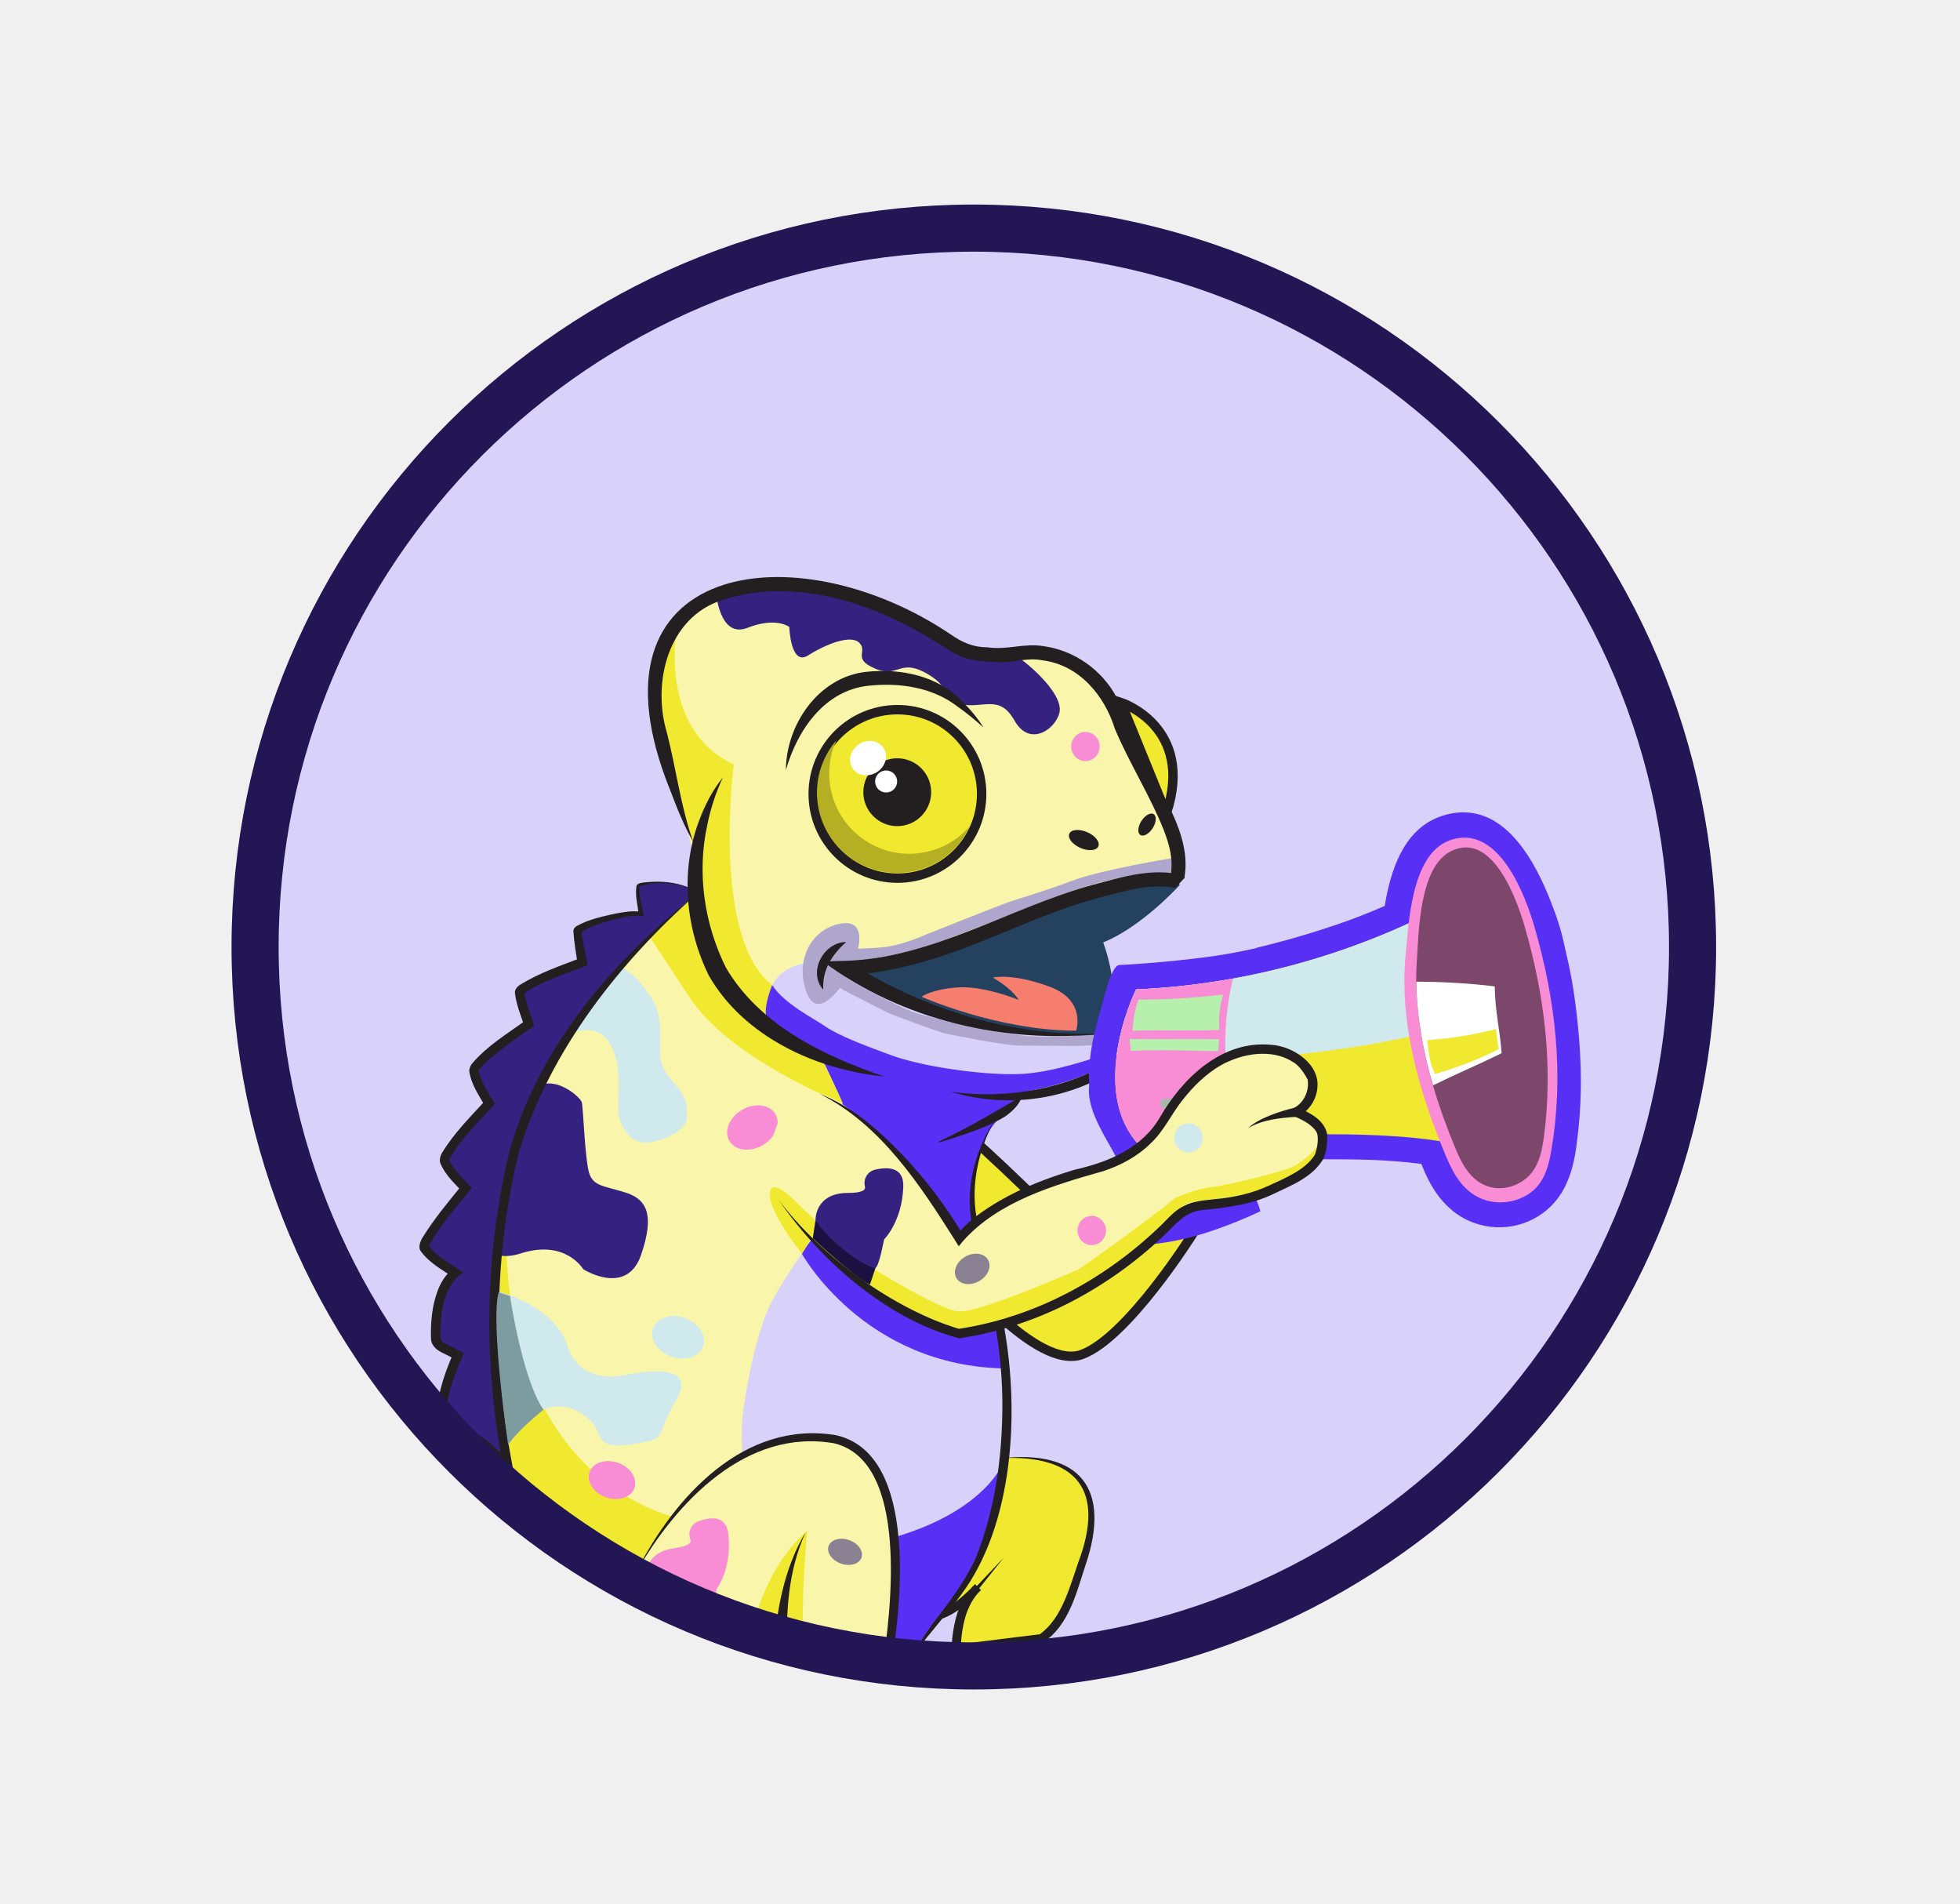
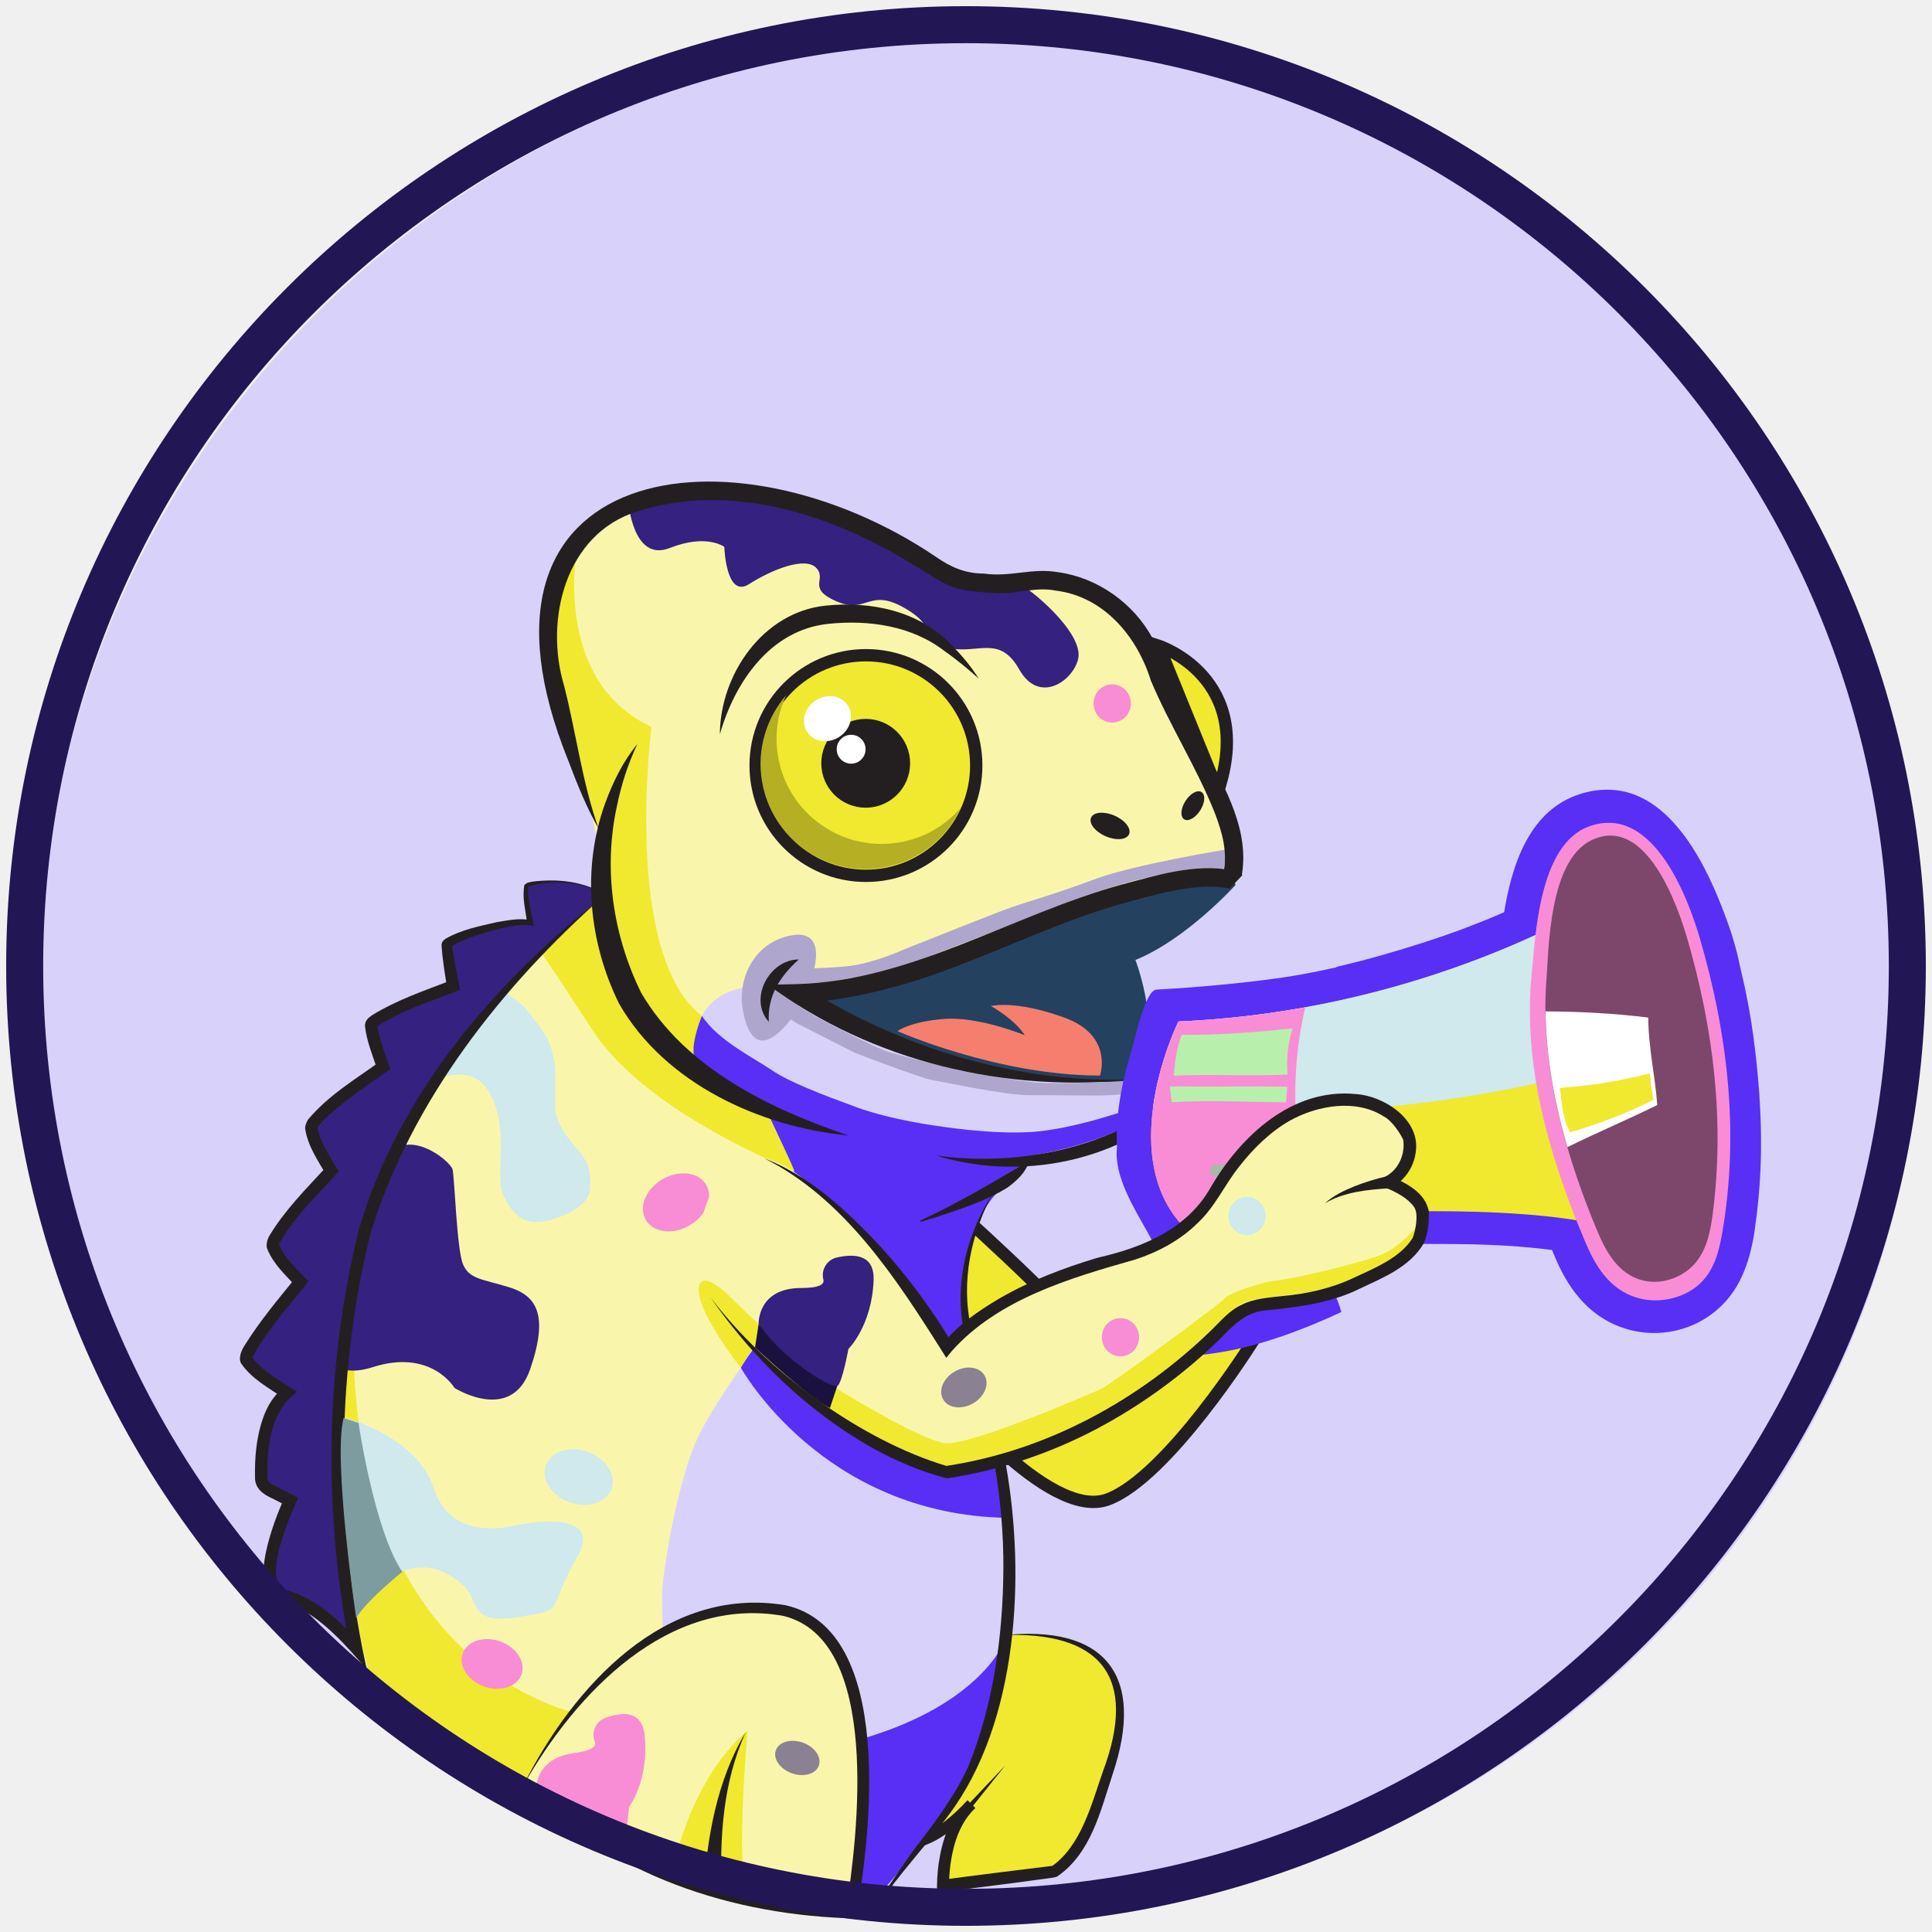
- <svg xmlns="http://www.w3.org/2000/svg" id="Layer_1" version="1.1" viewBox="0 0 208.07 202.07">
+ <svg xmlns="http://www.w3.org/2000/svg" id="Layer_1" version="1.1" viewBox="25.08 22.21 156.6 156.6">
  <defs>
    <style>
      .st0 {
        fill: #a7b9a9;
      }

      .st1 {
        fill: #8a8192;
      }

      .st2 {
        fill: #7c9ca0;
      }

      .st3 {
        fill: #f88dd5;
      }

      .st4 {
        fill: #cfe9ed;
      }

      .st5 {
        fill: #b7f0ad;
      }

      .st6 {
        fill: none;
        stroke: #231655;
-         stroke-width: 5px;
+         stroke-width: 3px;
      }

      .st6, .st7, .st8 {
        stroke-miterlimit: 10;
      }

      .st9 {
        fill: #7c476b;
      }

      .st10 {
        fill: #fff;
      }

      .st7, .st11 {
        fill: #f0e92f;
      }

      .st7, .st8 {
        stroke: #231f20;
      }

      .st12 {
        fill: #f9f6ac;
      }

      .st13 {
        fill: #d8d2fb;
      }

      .st14 {
        fill: #582ff5;
      }

      .st15, .st8 {
        fill: #231f20;
      }

      .st16 {
        fill: #24415f;
      }

      .st17 {
        fill: #1a1140;
      }

      .st18 {
        fill: #aea6cc;
      }

      .st19 {
        fill: #342180;
      }

      .st20 {
        fill: #f67e6e;
      }

      .st21 {
        fill: #b4af23;
      }
    </style>
  </defs>
  <circle class="st13" cx="104.69" cy="101.56" r="76.3" />
  <g>
    <path class="st12" d="M115.81,113.61s-3.91,3.23-16.51,1.87-18.38-5.45-18.38-5.45c0,0-6.81-6.62-6.81-16,0-.51-1.36-8.85-3.4-13.79-.9-2.17-1.01-5.31-.85-8.13.28-4.87,3.72-8.98,8.48-10.03,4.48-.99,10.62-.86,17.55,3.35,0,0,7.49,5.79,12.94,4.09s9.36,4.26,9.36,4.26c0,0,4.6,11.91,5.28,12.77s2.72,5.28,1.36,6.98-9.02,4.6-9.02,4.6c0,0,4.77,6.3,0,15.49Z" />
    <path class="st12" d="M73.55,94.56s-10.72,6.97-17.36,21.78c-6.64,14.81-4.09,37.62-4.09,37.62,0,0,13.45,19.91,43.57,21.11,0,0,12.43-11.23,9.53-30.64s-3.06-14.13-3.06-14.13c0,0-.87-9.76,2.21-11.91,3.08-2.15,10.89-4.26,10.89-4.26l-41.7-19.57Z" />
    <g>
      <path class="st11" d="M106.24,154.77s11.74-1.53,9.32,8.55-5.11,10.6-5.11,10.6l-8.94,1.15s-.13-4.43,2.3-6.62c0,0-2.3,2.53-4.21,3.04,0,0,6.26-11.74,6.64-16.72Z" />
      <path class="st15" d="M106.24,154.77c8.46-.94,11.73,3.26,9.01,11.3-.97,2.94-1.74,6.35-4.46,8.23-.15.09-.49.12-.68.15-1.02.15-2.94.39-3.98.53-.31.03-4.91.63-5.1.65-.01-.81.02-1.63.14-2.41.28-1.87.89-3.74,2.34-5.09,0,0,.63.63.63.63-1.3,1.3-2.61,2.57-4.44,3.14,0,0-.92.25-.92.25,2.88-5.57,6.17-11.17,7.45-17.37h0ZM106.24,154.77c-.75,6.01-3.73,11.5-6.28,16.91,0,0-.46-.58-.46-.58.74-.23,1.46-.7,2.12-1.22.66-.52,1.3-1.12,1.87-1.73l.63.63c-.8.75-1.33,1.78-1.65,2.87-.31,1.09-.47,2.28-.46,3.4,0,0-.55-.47-.55-.47,2.37-.33,6.17-.79,8.51-1.08.16-.03.46-.04.44-.07,2.32-1.69,3.14-4.97,4.06-7.61,2.89-7.68-.15-11.42-8.22-11.07h0Z" />
    </g>
    <path class="st7" d="M103.12,120.77s10.85,9.7,11.23,11.74c0,0,2.55-3.59,7.4-6.58,4.85-2.99,4.85,5.05,4.85,5.05,0,0-6.89,10.98-11.74,12.77s-13.53-9.19-13.53-9.19l1.79-13.79Z" />
    <g>
      <path class="st13" d="M116.26,109.69s-11.74,1.18-28.85-7.5c0,0-6.3-.92-6.08,5.67.04,1.13.62,2.19,1.57,2.82,3.8,2.48,15.41,8.46,33.36,3.51v-4.5Z" />
      <path class="st13" d="M87.43,111.96s4.84,11.07,2.8,14.04-7.43,9.72-8.9,13.44c-1.6,4.07-2.59,10.71-2.59,11.99s.09,14.55,2.09,21.19c0,0,11.7,2.81,16.04,2.04,0,0,9.19-8.56,9.96-22.15s-3.57-22.78-3.57-22.78c0,0-2.04-13.87,10.72-15.49,0,0-20.4-1.91-26.54-2.28Z" />
    </g>
    <path class="st16" d="M125.24,93.93s-4.01,4.44-8.13,6.09c0,0,2.47,6.28-.06,9.93,0,0-15.82.54-27.37-6.97,0,0,9.68-.3,13.51-3.19,3.83-2.89,21.39-7.92,22.05-5.86Z" />
    <circle class="st7" cx="95.27" cy="84.26" r="8.94" />
    <path class="st21" d="M102.95,87.7c-1.13,2.48-3.44,4.35-6.33,4.83-4.63.77-9.01-2.37-9.78-7.01-.43-2.59.37-5.11,1.96-6.96-.69,1.49-.95,3.2-.66,4.93.77,4.64,5.15,7.78,9.79,7.01,2.02-.33,3.77-1.37,5.02-2.8Z" />
    <path class="st7" d="M119.01,74.56s7.88,2.57,4.8,11.8l-4.8-11.8Z" />
    <circle class="st8" cx="95.25" cy="84.08" r="3.1" />
    <circle class="st10" cx="94.07" cy="82.94" r="1.17" />
    <ellipse class="st10" cx="92.15" cy="80.46" rx="1.97" ry="1.76" transform="translate(-29.08 64.08) rotate(-33.43)" />
    <polygon class="st15" points="102.45 169.65 106.57 165.3 102.83 169.98 102.45 169.65 102.45 169.65" />
    <ellipse class="st15" cx="115.05" cy="89.15" rx=".91" ry="1.68" transform="translate(-12.66 158.96) rotate(-66.43)" />
    <ellipse class="st15" cx="121.77" cy="87.53" rx="1.31" ry=".71" transform="translate(-17.54 143.04) rotate(-57.44)" />
    <path class="st11" d="M71.8,66.95c-.25,1.73-1.21,10.8,6.09,14.18,0,0-2.39,18.41,4.08,23.43,0,0-.94,2.68-.77,4.55,0,0-5.87-4.41-6.72-13l-.93-6.85s-3.58-9.15-3.75-13.49c-.15-3.73,1.47-7.78,1.93-8.84.02-.04.08-.02.07.02Z" />
    <path class="st14" d="M81.97,104.57s-.88,2.06-.64,3.29c0,0,4.94,4.27,11.99,6.1,0,0,5.94,2.04,10,2.14s5.65-.27,5.65-.27c0,0,3.69-.55,7.29-2.23v-1.36s-4.2,1.49-7.51,1.72c-3.32.23-7.73-.49-7.73-.49,0,0-3.72-.49-6.48-1.5s-5.53-2.07-6.89-3.01-4.35-2.39-5.66-4.39Z" />
    <path class="st18" d="M124.25,92.69l.28-1.63s-7.57,1.22-10.81,2.45c-2.97,1.12-5.29,1.77-6.57,2.21s-8.8,3.45-8.8,3.45c0,0-2.38,1.09-4.42,1.34s-7.21.28-7.21.28c0,0-1.81.44-.97,1.45s3.93,2.92,3.93,2.92l4.7,2.39s5.3,2.04,6.19,2.19,6.03,1.25,7.87,1.24,6.03.07,6.61,0l1.96-.11.05-1.08s-6.17.38-8.31.14-5.87-.93-5.87-.93c0,0-4.06-1.03-5.51-1.44s-6.14-2.94-6.14-2.94c0,0-3.68-2.22-4.01-2.63,0,0,3.61.12,5.31-.23s3.94-.53,7.79-2,9.15-3.55,9.15-3.55c0,0,6.53-2.83,11.18-3.32,3.8-.4,3.61-.19,3.61-.19Z" />
    <path class="st18" d="M91.03,100.89s1.14-3.58-2.05-2.81c-.2.05-.39.1-.57.17-2.35.84-3.57,3.42-3.11,5.88.34,1.85,1.23,3.79,3.58,1.08.34-.39.62-.84.83-1.32l1.32-3Z" />
    <path class="st15" d="M89.83,99.98c-1.5,1.33-2.57,2.97-2.43,5.06-1.68-1.85.03-5.06,2.43-5.06h0Z" />
    <path class="st20" d="M108.14,106.12s-3.72-1.54-6.53-1.32-3.78.99-3.78.99c0,0,8.1,3.6,16.41,3.6,0,0,1.14-3.24-2.89-4.7-4.03-1.46-5.95-.93-5.95-.93,0,0,1.86,1,2.74,2.35Z" />
    <path class="st14" d="M87.51,112.86s1.82,3.88,1.9,4.24,3.68,4.78-3.31,14.53c0,0-.55.69-.97,1.44,0,0,6.59,11.95,21.63,12.17,0,0-.3-3.08-.51-4.48s-3.07-11.66-3.07-11.66c0,0-.47-6.34,2.39-9.84,2.82-3.46,4.3-3.74,4.18-3.81l-22.23-2.6Z" />
    <path class="st15" d="M99.6,121.26c.01-.06.09-.12.16-.15.08-.04.34-.16.43-.21,2.84-1.34,5.5-2.94,8.2-4.52,0,0,.08.06.08.06-.31.87-1.01,1.5-1.7,2.01-1.8,1.14-3.9,1.77-5.91,2.45-.31.09-.83.25-1.14.34-.02-.09-.08-.04-.14.01h0Z" />
    <path class="st15" d="M101.01,115.88c8.51,1.15,17.48-1.59,22.98-8.37-.61.89-1.17,1.85-1.9,2.66-5,5.97-13.76,7.95-21.08,5.72h0Z" />
    <path class="st14" d="M106.5,155.24s-1.83,5-11.31,7.84c0,0,.02,2.7-.03,4.07s-.3,3.14-.3,3.14l-.61,5.15,2.47-.1s5.86-6.51,7.47-10.43,2.31-9.68,2.31-9.68Z" />
    <path class="st15" d="M105.62,118.82c-1.82,3.32-2.68,7.27-1.83,10.99.8,3.75,1.79,7.47,2.83,11.16,1.59,8.97,1,20.83-4.63,28.34-1.41,1.94-3.5,4.24-4.93,6.2,0,0-.03.04-.03.04,0,0-.05,0-.05,0l-2.72-.1,2.72-.1s-.08.04-.08.04c.01-.01,2.13-3.09,2.14-3.1,1.68-2.17,3.38-4.41,4.51-6.86,2.06-5.05,2.83-10.65,2.86-16.09.02-2.68-.24-5.67-.67-8.15-1.04-3.71-1.91-7.46-2.56-11.26-.75-3.83.34-7.89,2.44-11.1h0Z" />
    <path class="st11" d="M53.76,128.43s-2.64,15.06,1.19,29.19c0,0,8.09,7.4,14.04,10.3l4.43-6.47s-20.68-2.47-19.66-33.02Z" />
    <g>
      <path class="st12" d="M67.53,166.86s8.73,10.13,26.54,10.38c0,0,4-20.38-4.24-24.18,0,0-12.24-4.68-22.3,13.8Z" />
      <path class="st15" d="M67.53,166.86c4.79,4.66,11.1,7.52,17.57,8.97,1.72.34,3.63.61,5.37.78,1.2.11,2.41.12,3.61.19l-.44.36c.98-6.2,2.9-22.02-5.06-23.97-9.31-1.66-16.79,6.21-21.04,13.68h0ZM67.53,166.86c4.02-7.94,11.43-16.16,21.21-14.54,8.9,1.99,6.94,18.66,5.7,25.39-9.83-.2-20.11-3.48-26.91-10.85h0Z" />
    </g>
    <path class="st11" d="M79.57,174.04s1.24-7.36,6.11-11.57c0,0-1.04,11.46.03,13.4,0,0-3.54-.67-6.15-1.83Z" />
    <path class="st15" d="M82.09,175.74c.29-4.53,1.08-9.21,3.44-13.13-1.88,4.08-2.14,8.69-1.94,13.1,0,0-1.5.03-1.5.03h0Z" />
    <path class="st11" d="M73.36,94.11s-1.96,12.31,14,18.53c0,0,1.51,3.02,2.11,4.47,0,0-11.93-4.62-16.31-11.32s-4.48-6.77-4.48-6.77l4.68-4.9Z" />
    <path class="st4" d="M58.09,110.99s4.51-3.4,6.47-.51.6,6.98,1.28,8.51,1.53,2.55,3.4,2.21,3.66-1.53,3.66-2.55.17-1.79-.77-2.98-1.19-1.36-1.62-2.21-.43-1.11-.43-1.96v-2.55c0-.77-.34-2.04-.68-2.64s-.94-1.36-1.45-2.04-1.53-1.36-1.79-1.53-.67-.6-.67-.6l-7.41,8.85Z" />
    <path class="st19" d="M50.34,129.27s.17,5.29,4.94,3.76,6.64,1.68,6.64,1.68c0,0,4.6,2.92,6.13-1.51s.51-5.97-1.7-6.65-3.23-.65-3.74-1.86-.68-7.05-.85-7.7-3.74-3.69-5.62-.72-4.6,8.72-5.79,12.99Z" />
    <path class="st4" d="M52.93,137.09s5.96,1.49,7.32,5.77,6.13,3.08,6.13,3.08c0,0,8-1.87,5.45,2.55s-.68,4.14-4.77,4.8-3.07-1.39-4.43-2.58-2.88-1.89-4.93-1.14c-1.24.45-3.74,3.73-3.74,3.73,0,0-1.36-10.06-1.02-16.2Z" />
    <g>
      <path class="st19" d="M74.11,94.75s-16.85,12.98-20.17,30.11,0,30.91,0,30.91c0,0-3.06-3.64-5.85-4.21s.49-7.73.49-7.73l-1.74-.9c-.36-.18-.58-.55-.6-.95-.04-1.53.07-5.29,2.08-6.9,0,0-3.26-1.98-3.32-2.81s4.4-6.19,4.4-6.19c0,0-2.04-1.98-2.23-2.94s4.72-6.06,4.72-6.06c0,0-1.6-2.49-1.6-3.51s5.81-4.91,5.81-4.91c0,0-.96-2.62-.96-3.38s6.64-3.17,6.64-3.17c0,0-.51-2.83-.51-3.34s5.3-2.17,6.77-1.79c0,0-.51-2.62-.32-3s4.4-.77,6.38.77Z" />
      <path class="st15" d="M74.11,94.75c-8.36,7.37-15.68,16.68-19,27.42-2.67,10.87-2.83,22.52-.69,33.48,0,0,.39,1.88.39,1.88-1.63-1.89-3.4-3.93-5.65-5.06-.41-.2-.88-.36-1.31-.46-1.92-.62-1.44-3.1-1.08-4.58.34-1.32.8-2.57,1.36-3.81l.22.66s-1.17-.6-1.17-.6c-.72-.31-1.43-.8-1.43-1.68-.03-1.66.1-3.32.67-4.9.31-.88.82-1.75,1.6-2.39l.05.82c-1.19-.8-2.54-1.53-3.4-2.74-.35-.45.02-1.2.24-1.53,1.22-1.96,2.69-3.71,4.12-5.47,0,0,.04.68.04.68-.86-.91-1.82-1.79-2.32-3.01-.13-.25-.02-.78.15-1.06,1.27-2.12,3.01-3.84,4.65-5.63,0,0-.06.62-.06.62-.66-1.14-1.46-2.3-1.67-3.66-.05-.23.15-.69.26-.81,1.63-1.93,3.76-3.2,5.76-4.64,0,0-.19.59-.19.59-.38-1.16-.86-2.28-.99-3.53,0-.03.02-.19.05-.28.13-.29.33-.42.54-.57,2.01-1.23,4.21-1.98,6.38-2.81,0,0-.32.56-.32.56-.17-1.14-.37-2.25-.44-3.41-.02-.03.05-.29.09-.3.09-.13.16-.17.22-.22,1.3-.75,2.76-1.03,4.2-1.36.88-.14,1.74-.34,2.73-.16l-.3.28c-.12-1.04-.42-2.05-.23-3.11.28-.29.46-.22.67-.29,1.98-.24,4.2-.07,5.86,1.13h0ZM74.11,94.75c-1.78-1.13-4.28-1.26-6.23-.69-.05,1.05.29,2.17.48,3.21-.91-.2-1.88,0-2.84.23-1.28.33-2.81.77-3.85,1.43,0,.02.06-.18.04-.15.13,1.08.38,2.17.58,3.24,0,0,.08.41.08.41-2.25.93-4.73,1.62-6.73,2.99-.03.02-.01.02,0-.01.03-.03.02-.14.02-.11.14,1.07.57,2.15.93,3.2,0,0,.13.37.13.37-1.68,1.15-3.38,2.33-4.89,3.65-.4.32-.79.78-1.02,1.07.2,1.16.92,2.21,1.52,3.24,0,0,.21.33.21.33-1.69,1.88-3.66,3.69-4.85,5.91.41,1.1,1.55,2.09,2.4,2.99-1.57,1.99-3.39,3.96-4.56,6.18.83,1.14,2.43,1.98,3.65,2.79-2.14,1.46-2.45,4.36-2.43,6.78-.02.26.06.56.32.68,0,0,.58.3.58.3.28.15,1.32.68,1.59.82-.64,1.49-2.94,6.59-1.11,7.45,2.53.63,4.49,2.53,6.2,4.4,0,0-.87.44-.87.44-2.19-11.23-2.03-22.88.7-33.99,3.21-11.06,11.05-20.15,19.96-27.15h0Z" />
    </g>
    <path class="st19" d="M76,62.8s.34,5.02,3.36,3.83,4.43-.09,4.43-.09c0,0,.13,4.21,2,3.02s4.55-2.26,5.45-1.32-.81,1.66,1.66,2.72,2.6-1.15,5.53.55c2.94,1.7,1.11,2.72,3.53,3.23s4.13-1.11,5.74,1.74,4.35.93,4.77-.85c.5-2.13-4.03-5.86-4.92-6.16s-3.21-.07-3.21-.07l-4.42-1.13-7.49-4.43s-11.96-3.4-16.43-1.06Z" />
    <path class="st15" d="M117.05,109.69c-10.33,1.16-21.3-1.41-29.71-7.66,0,0,2.33-.05,2.33-.05,9.32-.27,17.46-5.62,26.29-8.06,2.87-.76,5.92-1.72,8.94-1.18.3.08.55.15.84.37,0,0-1.03,1.09-1.03,1.09-.3-.24-.53-.9-.46-1.26.34-1.69-.09-3.21-.69-4.8-1.45-3.66-3.65-7.1-5.2-10.77-1.11-3.58-3.82-6.82-7.72-7.29-1.5-.3-2.88.2-4.4.21-1.55-.08-3.25-.07-4.7-.84-.8-.43-1.84-1.12-2.62-1.58-6.52-4-14.73-6.62-22.23-4.19-5.79,1.83-7.49,8.78-5.89,14.1.99,3.86,1.46,7.84,2.81,11.62-.99-1.75-1.75-3.63-2.46-5.52-9.91-24.47,13.44-27.62,29.83-16.51,1.16.81,2.35,1.33,3.83,1.33,2.2.31,3.88-.48,6.04-.11,3.22.45,6.12,2.52,7.66,5.37,1.25,2.74,2.37,5.5,3.83,8.16,1.64,3.33,4.05,7,3.41,10.93.01.16-.04-.02.03.1,0,0-1.03,1.09-1.03,1.09-2.5-.55-5.73.4-8.37,1.12-5.96,1.62-11.49,4.61-17.38,6.43-3,.89-6.08,1.62-9.3,1.69l.42-1.36c7.97,5.04,17.42,7.96,26.94,7.58h0Z" />
    <path class="st15" d="M83.43,81.77c0-4.84,3.46-9.94,8.57-10.47,3.64-.38,7.59.42,10.17,3.16.85.84,1.61,1.75,2.24,2.75-.88-.78-1.77-1.53-2.72-2.19-2.69-2.1-6.22-2.59-9.5-2.24-4.66.5-7.55,4.69-8.77,8.98h0Z" />
    <ellipse class="st1" cx="89.71" cy="164.71" rx="1.32" ry="1.85" transform="translate(-95.51 194.22) rotate(-70.48)" />
    <ellipse class="st4" cx="71.99" cy="141.94" rx="2.17" ry="2.83" transform="translate(-85.85 162.36) rotate(-70.48)" />
    <ellipse class="st12" cx="80.33" cy="157.63" rx="1.11" ry="1.44" transform="translate(-95.08 180.67) rotate(-70.48)" />
    <ellipse class="st3" cx="64.97" cy="157.09" rx="1.94" ry="2.53" transform="translate(-104.8 165.83) rotate(-70.48)" />
    <ellipse class="st3" cx="79.88" cy="119.67" rx="2.83" ry="2.17" transform="translate(-49.14 55.97) rotate(-30)" />
    <ellipse class="st3" cx="115.23" cy="79.23" rx="1.51" ry="1.55" />
    <ellipse class="st12" cx="80.59" cy="94.66" rx="1.51" ry="2.24" />
    <g>
      <path class="st14" d="M133.41,100.58c5.17-1.19,9.88-2.94,9.88-2.94.18-.07.49-.18.88-.33.36-.14.86-.34,1.46-.58.41-.17.87-.36,1.37-.58.61-3.75,1.98-8.01,5.76-9.44,1.13-.43,2.27-.58,3.39-.44,5.27.64,7.99,8.09,8.89,10.5.63,1.69.95,3.12,1.12,3.96.07.3.14.6.21.9.76,3.26,1.06,6.43,1.16,7.46.11,1.1.22,2.53.27,4.21,0,.4.02.8.02,1.2,0,.33,0,.67,0,1.01-.03,2.04-.18,3.97-.43,5.79-.19,1.65-.56,3.31-1.32,4.78-1.51,2.9-4.62,4.51-7.87,4.12-.4-.05-.8-.13-1.18-.24-3.89-1.1-5.38-4.62-6.01-6.12-.05-.11-.09-.21-.13-.32,0,0-.04,0-.08,0-3.68-.47-6.99-.48-10.01-.48-.27,0-.5,0-.55,0-.4,0-1.85,0-3.98.07-1.17.04-2.61.09-4.27.18.18.95.45,1.87.81,2.73.35.83.79,1.69,1,2.54-3.13,1.46-6.76,2.82-10.18,3.32-2.07.3-2.17.39-2.8-1.75-.79-2.69-1.34-5.58-2.71-8.02-1.06-1.89-2.77-4.6-2.49-6.88-.06-1.19.01-2.37.18-3.54.22-1.57.62-3.12,1.08-4.64.21-.7,1.03-4.59,1.95-4.63,3.66-.18,8.75-.69,11.48-1.18,1.21-.21,2.48-.49,2.48-.49s.31-.07.64-.14Z" />
      <path class="st9" d="M124.91,118.59c-.56,3.32-.5,6.9.55,9.94,1.67-.24,3.37-.86,4.99-1.47-1.02-2.45-1.46-5.25-1.23-8.04-1.56,0-2.76-.42-4.31-.43Z" />
      <path class="st11" d="M118.54,112.04c-.41,3.15-.12,6.75,2.33,9.45,0,0,4.65-.5,10.76-.83,9.3-.5,21.98-.59,26.77,2.1l-1.06-14.71-.99-13.71s-9.94,6.71-25.48,9.52c-3.2.58-6.64.99-10.27,1.15,0,0-1.57,3.17-2.07,7.03Z" />
      <path class="st4" d="M118.54,112.04c13.03,1.1,26.26-.27,38.8-3.99l-.99-13.71s-9.94,6.71-25.48,9.52c-3.2.58-6.64.99-10.27,1.15,0,0-1.57,3.17-2.07,7.03Z" />
      <path class="st3" d="M164.69,122.06c-.25,1.45-.59,2.94-1.7,4.08-1.11,1.14-3.19,1.83-5.14,1.28-2.41-.68-3.53-2.78-4.3-4.6-3.02-7.13-5.03-14.46-4.32-21.63.31-3.11.58-10.45,4.59-11.97,5.39-2.04,8.24,6.32,9.03,9,2.35,8.03,3.18,16.01,1.84,23.84Z" />
      <path class="st9" d="M150.41,101.85c-.05.84-.08,1.69-.06,2.54,0,0,0,0,0,0,.06,3.62.72,7.23,1.77,10.8.66,2.27,1.48,4.52,2.4,6.73.69,1.66,1.68,3.57,3.73,4.08,1.66.41,3.4-.36,4.31-1.49.91-1.13,1.16-2.55,1.35-3.93.96-7.44.09-14.89-2.07-22.3-.72-2.47-3.31-10.17-7.81-7.94-3.35,1.66-3.42,8.57-3.61,11.51Z" />
      <path class="st3" d="M120.87,121.49s4.65-.5,10.76-.83c-1.78-5.39-2.05-11.28-.75-16.8-3.2.58-6.64.99-10.27,1.15,0,0-5.18,10.48.26,16.48Z" />
      <path class="st3" d="M122.79,119.32c-.56,3.32-.5,6.9.55,9.94,1.67-.24,3.37-.86,4.99-1.47-1.02-2.45-1.46-5.25-1.23-8.04-1.56,0-2.76-.42-4.31-.43Z" />
      <path class="st5" d="M120.22,109.4c.1-1.15.23-2.24.65-3.31,3.04.02,5.96-.2,8.98-.53-.38,1.21-.51,2.49-.4,3.75-3.14.14-6.1-.05-9.24.09Z" />
      <path class="st5" d="M120.04,111.55c0-.41-.13-.87-.12-1.28,3.18.04,6.32-.02,9.5.02-.03.42-.07.85-.1,1.27-3.09-.02-6.21-.2-9.29-.01Z" />
      <path class="st10" d="M150.36,104.39s0,0,0,0c.06,3.62.72,7.23,1.77,10.8,2.44-1.2,4.84-2.21,7.28-3.41-.17-2.4-.71-4.55-.73-7.09-2.73-.34-5.56-.49-8.32-.5,0,.07,0,.13,0,.2Z" />
      <path class="st11" d="M152.35,114c-.6-1.09-.69-2.39-.83-3.61,2.79-.21,4.57-.51,7.29-1.17.09.7.14,1.43.31,2.12-2.14,1.1-4.47,1.98-6.78,2.65Z" />
      <path class="st0" d="M124.62,118.62c.62-.06,1.29,0,1.85.27.38.19.22.69-.18.69-.67,0-1.35-.05-2.03-.06-.27,0-.78.05-.77-.34.01-.43.83-.53,1.13-.56Z" />
      <path class="st0" d="M123.56,116.64c.89-.11,2.04-.12,2.87.25.34.15.34.77-.1.79-.45.02-.89-.07-1.33-.1-.48-.03-.95-.02-1.43-.01-.53,0-.52-.86-.01-.92Z" />
    </g>
    <path class="st3" d="M68.53,167.83s-.48-3.04,3.07-3.52c1.52-.21,1.83-.57,1.69-.92-.31-.75.07-1.64.83-1.92,1.38-.52,3-.66,3.21,1.41.37,3.69-1.27,5.8-1.27,5.8,0,0-.24,3.18-.59,3.46s-4-1.83-6.94-4.32Z" />
    <path class="st12" d="M81.32,125.18s6.38,12.26,20.55,16.34c0,0,12.89-.89,23.87-13.4,0,0,9.96-.13,13.66-4.6,0,0,3.19-4.72-1.79-5.49,0,0,3.06-2.04,1.15-4.85-.61-.89-1.65-1.39-2.77-1.64-2.83-.64-5.79.25-7.99,2.15s-4.77,4.51-5.3,6.75c0,0-2.2,2.64-6.67,3.69s-12.38,4.37-14.17,7.3c0,0-3.06-6.64-11.49-13.53-8.43-6.89-9.06,7.28-9.06,7.28Z" />
    <path class="st15" d="M137.68,118.53c-1.76.11-3.64.29-5.2,1.21.68-.62,1.54-1.03,2.4-1.38.87-.34,1.75-.61,2.68-.82l.12.99h0Z" />
    <ellipse class="st1" cx="103.21" cy="134.67" rx="1.94" ry="1.49" transform="translate(-53.51 69.65) rotate(-30)" />
    <path class="st11" d="M85.13,133.07s-3.54-4.43-3.41-6.39,2.87.97,2.87.97c0,0,5.6,5.43,7.04,6.34s7.98,4.91,10.02,5.19,12.04-4.12,12.66-4.37,9.83-7.02,10.09-7.4,3.02-1.32,4.23-1.42,7.47-1.56,8.74-2.22,2.45-2.02,2.45-2.02c0,0-.04,1.74-3.09,3.11s-2.11,1.49-5.34,2.04-4.77.47-5.66,1-2.09,1.72-2.09,1.72c0,0-4.06,3.99-6.09,5.19s-4.28,2.71-4.91,2.86-6.66,3.28-10.77,3.43c0,0-4.51-1.47-8.19-3.72s-4.49-3.11-4.49-3.11l-2.51-2.32-.57-.46-1,1.58Z" />
    <ellipse class="st3" cx="115.9" cy="130.6" rx="1.51" ry="1.55" />
    <ellipse class="st4" cx="126.16" cy="120.77" rx="1.51" ry="1.55" />
    <path class="st17" d="M86.57,129.54l-.29,1.89s4.23,3.98,6.07,4.91l.6-1.8-6.38-5Z" />
    <path class="st19" d="M86.57,129.54s-.13-2.93,3.45-2.93c1.54,0,1.89-.32,1.8-.68-.21-.79.29-1.61,1.08-1.79,1.44-.33,3.07-.25,2.99,1.83-.13,3.7-2.04,5.58-2.04,5.58,0,0-.51,2.77-.89,3s-4.09-1.82-6.38-5Z" />
    <path class="st15" d="M87.01,116.09c3.4,1.31,6.21,3.81,8.72,6.4,2.48,2.59,4.75,5.6,6.58,8.69,0,0-.84-.03-.84-.03,1.33-1.61,2.92-2.68,4.6-3.68,2.52-1.46,5.23-2.49,8-3.32,3.6-.81,7.22-2.31,9.11-5.64,2.42-4.17,6.6-8.13,11.79-7.62,2.28.14,5.28,2.06,4.86,4.73-.15,1.19-.91,2.3-1.97,2.85,0,0-.07-.91-.07-.91,1.23.52,2.85,1.31,3.11,2.88-.01.97-.03,1.62-.42,2.56-1.16,1.95-3.34,2.79-5.28,3.71-2.36,1.16-5.09,1.47-7.66,1.73-1.52.16-2.55,1.24-3.57,2.3-3,2.92-6.42,5.41-10.13,7.36-3.75,1.96-7.81,3.31-12,3.94-4.07-1.07-7.66-3.18-10.91-5.76-3.18-2.55-5.94-5.58-8.26-8.91,4.68,6.18,12.36,11.63,19.12,13.66,8.11-1.22,15.63-5.32,21.48-11.01.76-.73,1.49-1.63,2.5-2.07.88-.47,2.2-.57,3.18-.68,2.08-.19,3.97-.6,5.85-1.48,1.71-.81,3.75-1.6,4.78-3.23.24-.59.51-1.97.12-2.51-.46-.68-1.4-1.2-2.27-1.55,0,0-.98-.39-.98-.39,0,0,.91-.52.91-.52,1.09-.56,1.63-1.83,1.46-3-.19-.4-.85-1.5-1.55-1.87-2.26-1.46-5.37-.93-7.63.32-1.58.9-2.92,2.21-4.07,3.67-1.21,1.49-1.99,3.32-3.42,4.64-1.41,1.4-3.24,2.37-5.08,2.96-5.28,1.5-11.09,3.21-14.83,7.4,0,0-.46.56-.46.56l-.37-.59c-3.76-5.96-7.95-12.38-14.44-15.61h0Z" />
    <path class="st2" d="M54.14,137.55s1.28,8.73,3.55,12.07c0,0-2.78,2.2-3.74,3.73,0,0-1.9-12.8-1.02-16.2l1.22.4Z" />
    <path class="st15" d="M93.86,114.25c-7.15-.68-14.88-4.21-18.59-10.67-2.49-5.02-3.05-11.01-1.13-16.28.63-1.72,1.45-3.38,2.6-4.78-.77,1.63-1.31,3.33-1.66,5.05-1.11,5.09-.32,10.46,1.97,15.11,3.55,6.07,10.3,9.36,16.81,11.57h0Z" />
  </g>
  <circle class="st6" cx="103.38" cy="100.51" r="76.3" />
</svg>
